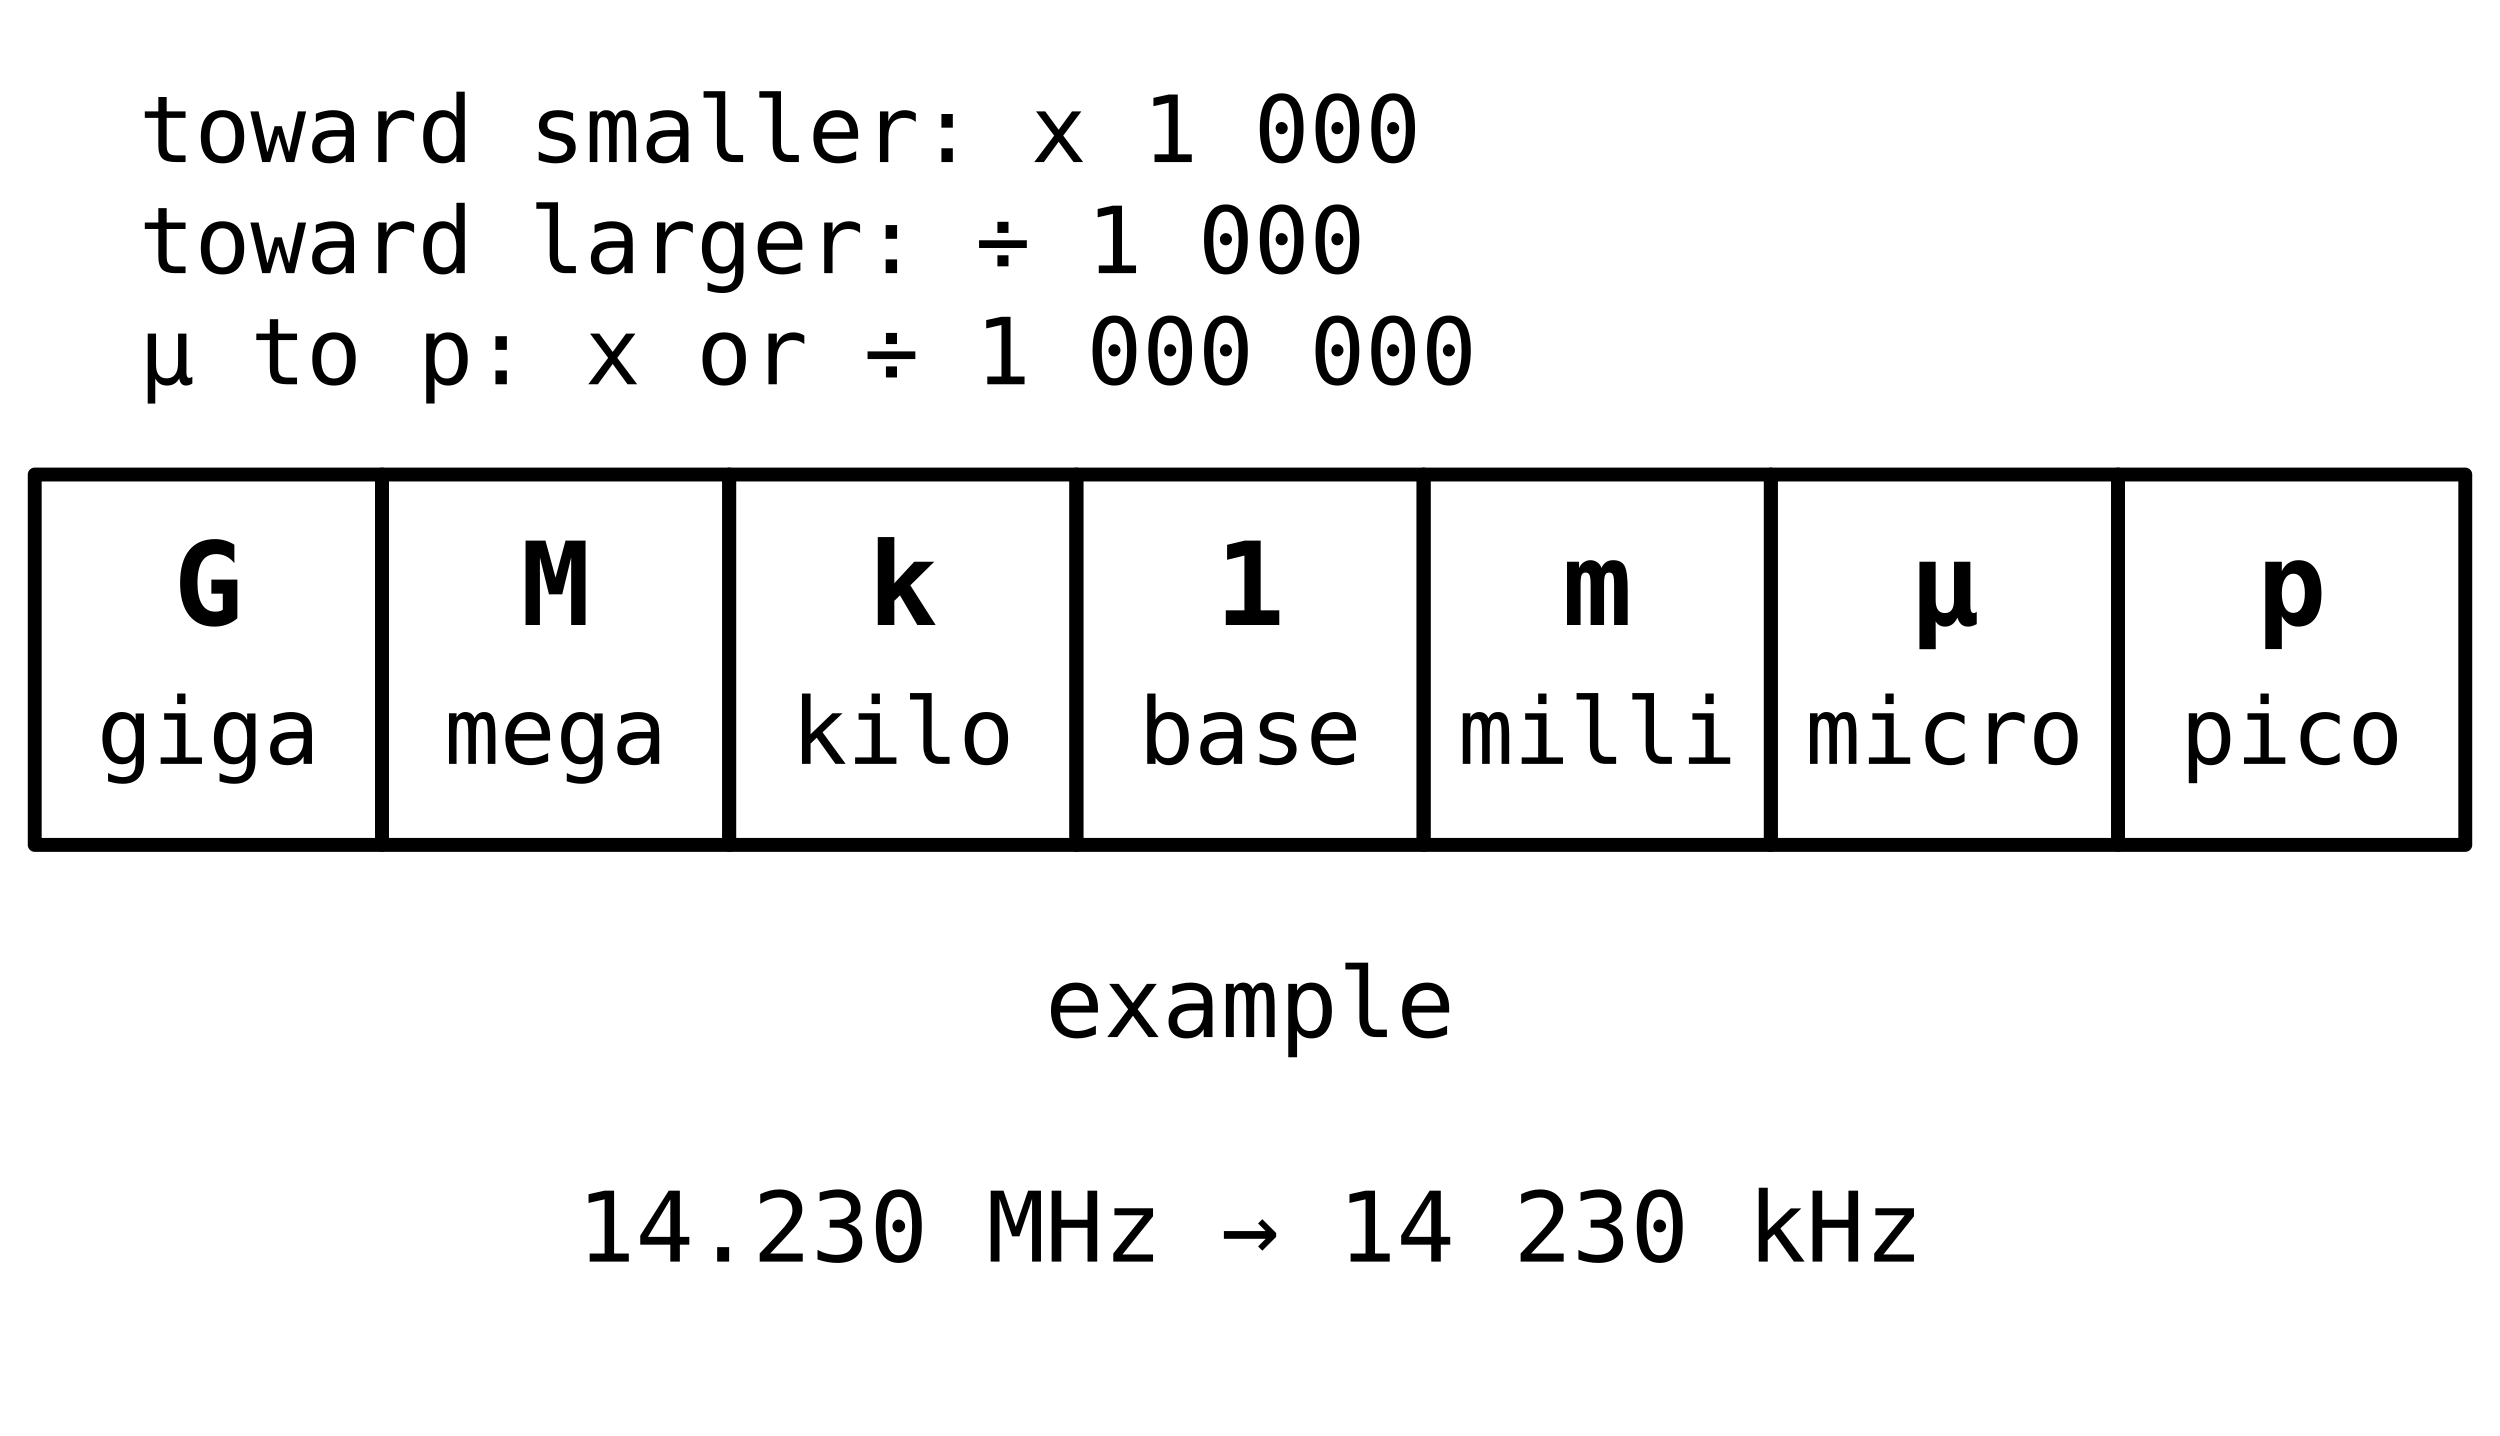
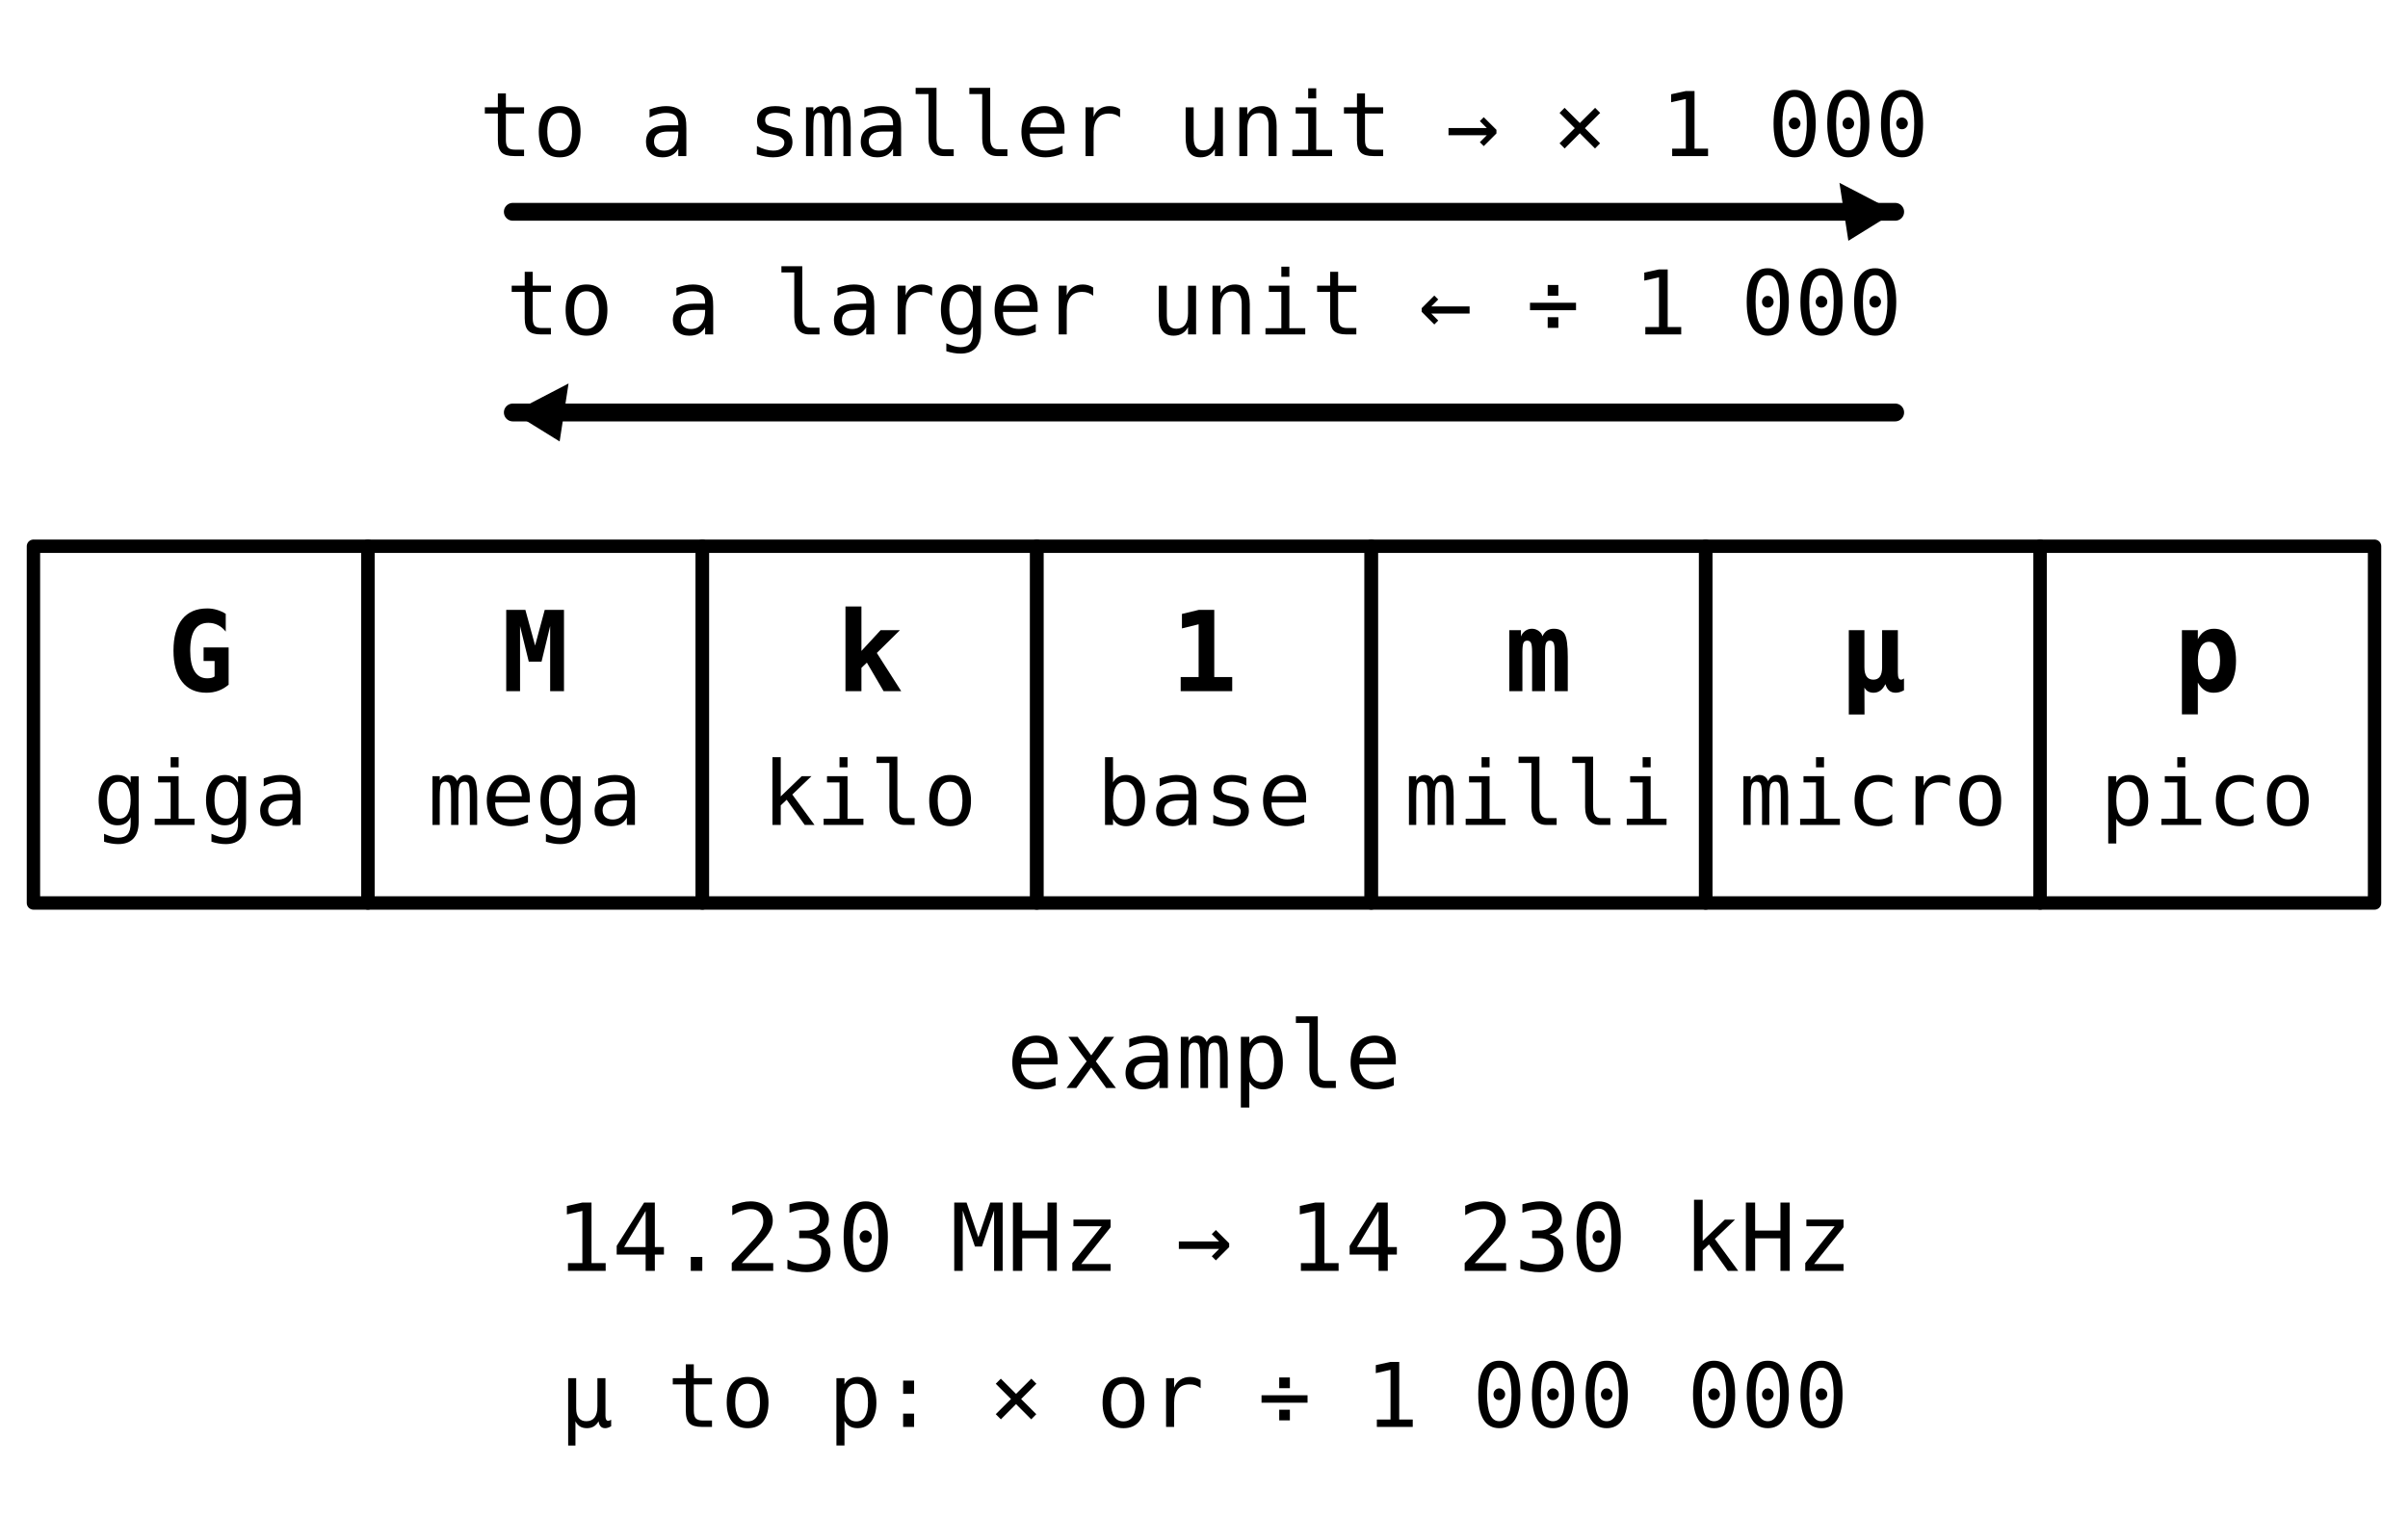
- <svg xmlns="http://www.w3.org/2000/svg" id="metric-prefix-ladder" viewBox="0 0 1080 620" role="img">
+ <svg xmlns="http://www.w3.org/2000/svg" id="metric-prefix-ladder" viewBox="0 0 1080 680" role="img">
  <g fill="none" stroke="currentColor" stroke-linecap="round" stroke-linejoin="round">
-     <rect x="15" y="205" width="150" height="160" stroke-width="6" />
-     <rect x="165" y="205" width="150" height="160" stroke-width="6" />
-     <rect x="315" y="205" width="150" height="160" stroke-width="6" />
-     <rect x="465" y="205" width="150" height="160" stroke-width="6" />
-     <rect x="615" y="205" width="150" height="160" stroke-width="6" />
-     <rect x="765" y="205" width="150" height="160" stroke-width="6" />
-     <rect x="915" y="205" width="150" height="160" stroke-width="6" />
+     <line x1="230" y1="95" x2="850" y2="95" stroke-width="8" />
+     <line x1="850" y1="185" x2="230" y2="185" stroke-width="8" />
+     <rect x="15" y="245" width="150" height="160" stroke-width="6" />
+     <rect x="165" y="245" width="150" height="160" stroke-width="6" />
+     <rect x="315" y="245" width="150" height="160" stroke-width="6" />
+     <rect x="465" y="245" width="150" height="160" stroke-width="6" />
+     <rect x="615" y="245" width="150" height="160" stroke-width="6" />
+     <rect x="765" y="245" width="150" height="160" stroke-width="6" />
+     <rect x="915" y="245" width="150" height="160" stroke-width="6" />
  </g>
-   <g fill="currentColor" font-family="ui-monospace, SFMono-Regular, Menlo, Consolas, monospace">
-     <text x="60" y="70" font-size="40">toward smaller: x 1 000</text>
-     <text x="60" y="118" font-size="40">toward larger: ÷ 1 000</text>
-     <text x="60" y="166" font-size="40">µ to p: x or ÷ 1 000 000</text>
+   <g fill="currentColor">
+     <polygon points="850 95 825 82 829 108" />
+     <polygon points="230 185 255 172 251 198" />
  </g>
  <g fill="currentColor" font-family="ui-monospace, SFMono-Regular, Menlo, Consolas, monospace" text-anchor="middle">
-     <text x="90" y="270" font-size="50" font-weight="700">G</text>
-     <text x="90" y="330" font-size="40">giga</text>
-     <text x="240" y="270" font-size="50" font-weight="700">M</text>
-     <text x="240" y="330" font-size="40">mega</text>
-     <text x="390" y="270" font-size="50" font-weight="700">k</text>
-     <text x="390" y="330" font-size="40">kilo</text>
-     <text x="540" y="270" font-size="50" font-weight="700">1</text>
-     <text x="540" y="330" font-size="40">base</text>
-     <text x="690" y="270" font-size="50" font-weight="700">m</text>
-     <text x="690" y="330" font-size="40">milli</text>
-     <text x="840" y="270" font-size="50" font-weight="700">µ</text>
-     <text x="840" y="330" font-size="40">micro</text>
-     <text x="990" y="270" font-size="50" font-weight="700">p</text>
-     <text x="990" y="330" font-size="40">pico</text>
-     <text x="540" y="448" font-size="42">example</text>
-     <text x="540" y="545" font-size="42">14.230 MHz → 14 230 kHz</text>
+     <text x="540" y="70" font-size="40">to a smaller unit → × 1 000</text>
+     <text x="540" y="150" font-size="40">to a larger unit ← ÷ 1 000</text>
+     <text x="90" y="310" font-size="50" font-weight="700">G</text>
+     <text x="90" y="370" font-size="40">giga</text>
+     <text x="240" y="310" font-size="50" font-weight="700">M</text>
+     <text x="240" y="370" font-size="40">mega</text>
+     <text x="390" y="310" font-size="50" font-weight="700">k</text>
+     <text x="390" y="370" font-size="40">kilo</text>
+     <text x="540" y="310" font-size="50" font-weight="700">1</text>
+     <text x="540" y="370" font-size="40">base</text>
+     <text x="690" y="310" font-size="50" font-weight="700">m</text>
+     <text x="690" y="370" font-size="40">milli</text>
+     <text x="840" y="310" font-size="50" font-weight="700">µ</text>
+     <text x="840" y="370" font-size="40">micro</text>
+     <text x="990" y="310" font-size="50" font-weight="700">p</text>
+     <text x="990" y="370" font-size="40">pico</text>
+     <text x="540" y="488" font-size="42">example</text>
+     <text x="540" y="570" font-size="42">14.230 MHz → 14 230 kHz</text>
+     <text x="540" y="640" font-size="40">µ to p: × or ÷ 1 000 000</text>
  </g>
</svg>
